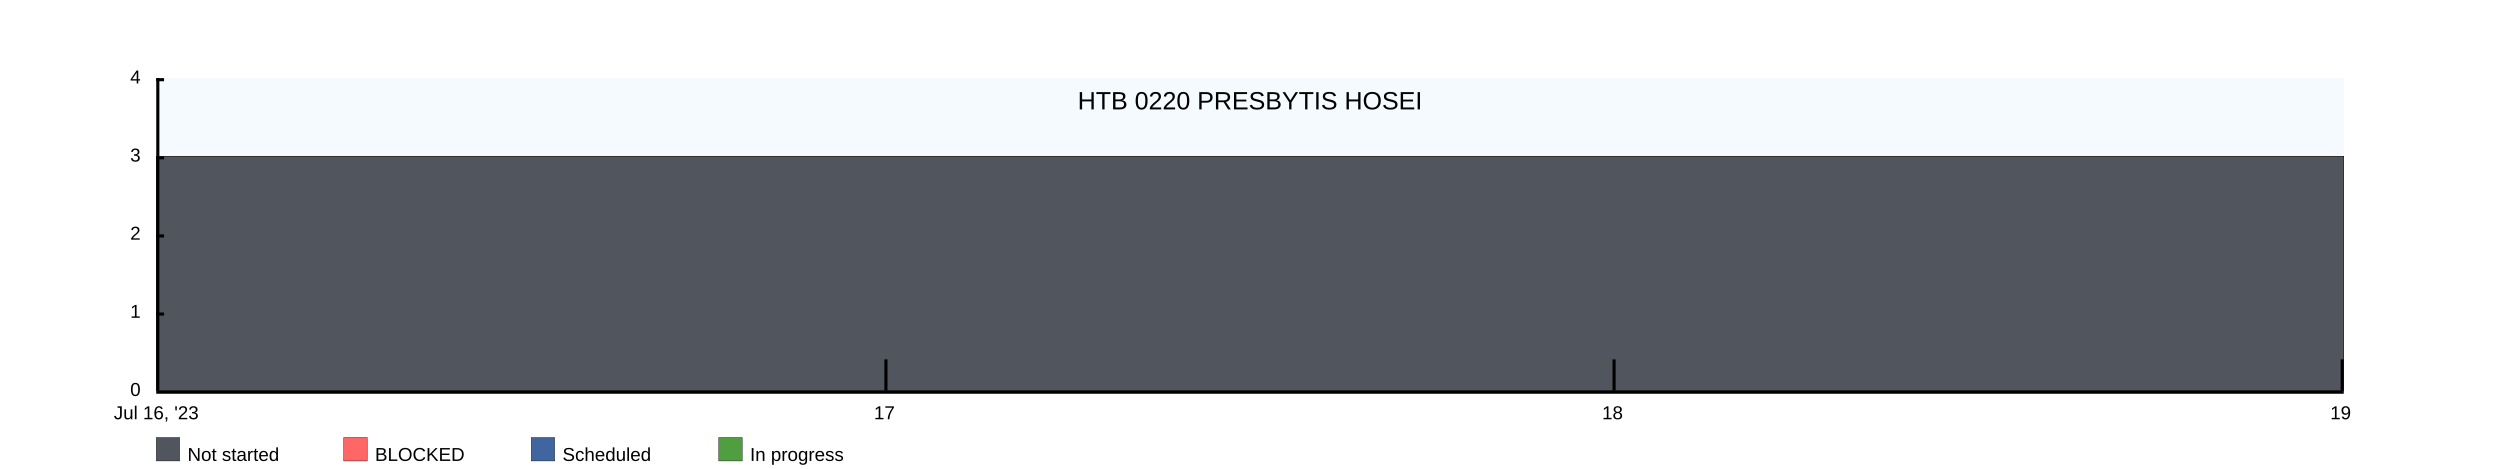
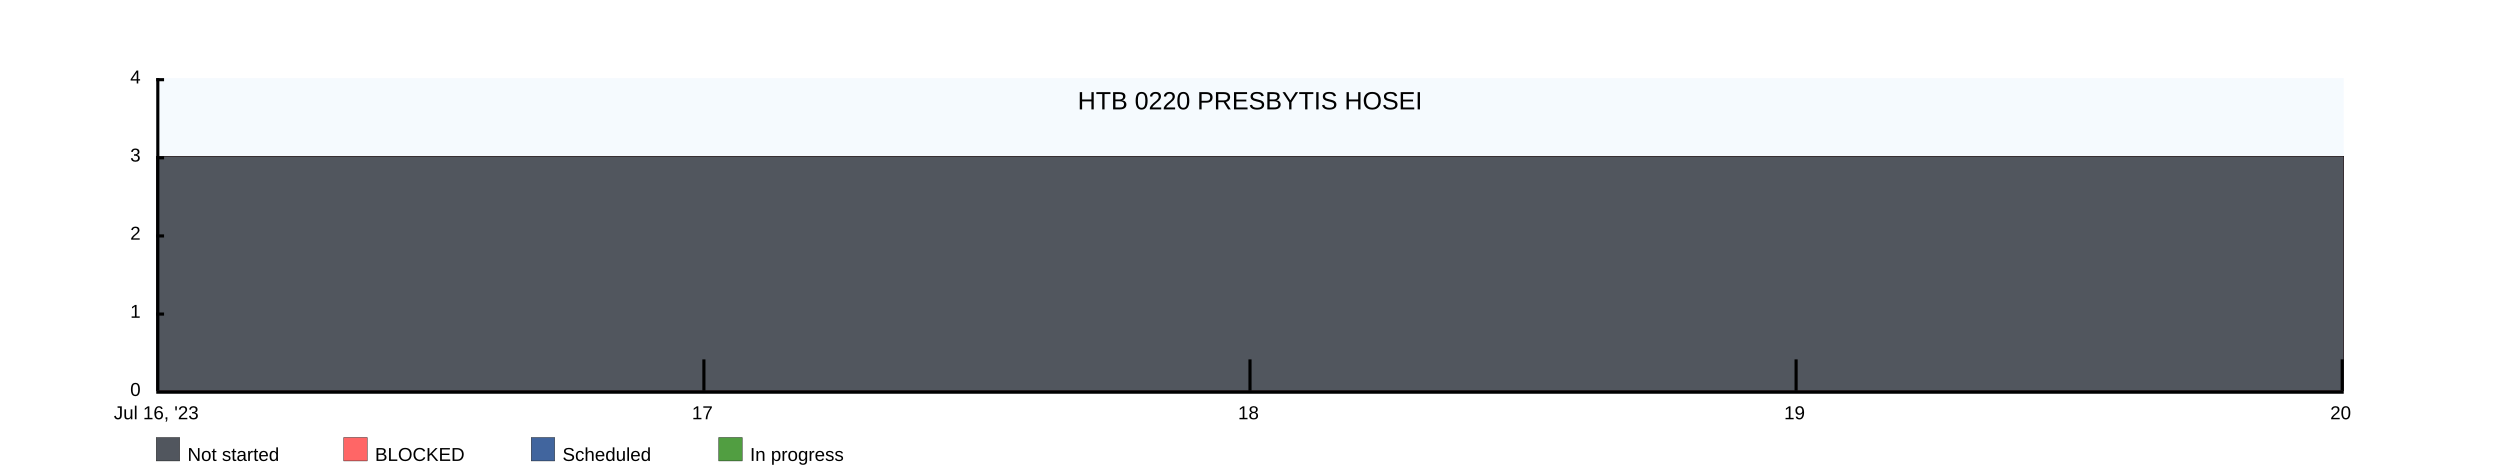
<svg xmlns="http://www.w3.org/2000/svg" width="1600" height="300">
  <rect x="100" y="50" width="1400" height="200" fill="rgba(221, 239, 250, .3)" />
  <clipPath id="theGraph">
    <rect x="100" y="50" width="1400" height="200" fill="black" />
  </clipPath>
  <rect x="100" y="280" width="15" height="15" fill="#51565E" stroke="black" stroke-width="0.25" />
  <text x="120" y="295" font-family="Arial" font-size="12" fill="black">Not started</text>
  <rect x="220" y="280" width="15" height="15" fill="#FF6666" stroke="black" stroke-width="0.25" />
  <text x="240" y="295" font-family="Arial" font-size="12" fill="black">BLOCKED</text>
  <rect x="340" y="280" width="15" height="15" fill="#41659E" stroke="black" stroke-width="0.25" />
  <text x="360" y="295" font-family="Arial" font-size="12" fill="black">Scheduled</text>
  <rect x="460" y="280" width="15" height="15" fill="#519E41" stroke="black" stroke-width="0.25" />
  <text x="480" y="295" font-family="Arial" font-size="12" fill="black">In progress</text>
-   <path d="M 100 100 M 100 100 C 100 100 566.667 100 566.667 100 C 566.667 100 1033.333 100 1033.333 100 C 1033.333 100 1500 100 1500 100 C 1500 100 1500 250 1500 250 C 1500 250 100 250 100 250 Z" fill="#519E41" stroke="black" stroke-width="0.25" />
-   <path d="M 100 100 M 100 100 C 100 100 566.667 100 566.667 100 C 566.667 100 1033.333 100 1033.333 100 C 1033.333 100 1500 100 1500 100 C 1500 100 1500 250 1500 250 C 1500 250 100 250 100 250 Z" fill="#41659E" stroke="black" stroke-width="0.25" />
-   <path d="M 100 100 M 100 100 C 100 100 566.667 100 566.667 100 C 566.667 100 1033.333 100 1033.333 100 C 1033.333 100 1500 100 1500 100 C 1500 100 1500 250 1500 250 C 1500 250 100 250 100 250 Z" fill="#FF6666" stroke="black" stroke-width="0.25" />
-   <path d="M 100 100 M 100 100 C 100 100 566.667 100 566.667 100 C 566.667 100 1033.333 100 1033.333 100 C 1033.333 100 1500 100 1500 100 C 1500 100 1500 250 1500 250 C 1500 250 100 250 100 250 Z" fill="#51565E" stroke="black" stroke-width="0.25" />
+   <path d="M 100 100 M 100 100 C 100 100 450 100 450 100 C 450 100 800 100 800 100 C 800 100 1150 100 1150 100 C 1150 100 1500 100 1500 100 C 1500 100 1500 250 1500 250 C 1500 250 100 250 100 250 Z" fill="#519E41" stroke="black" stroke-width="0.25" />
+   <path d="M 100 100 M 100 100 C 100 100 450 100 450 100 C 450 100 800 100 800 100 C 800 100 1150 100 1150 100 C 1150 100 1500 100 1500 100 C 1500 100 1500 250 1500 250 C 1500 250 100 250 100 250 Z" fill="#41659E" stroke="black" stroke-width="0.25" />
+   <path d="M 100 100 M 100 100 C 100 100 450 100 450 100 C 450 100 800 100 800 100 C 800 100 1150 100 1150 100 C 1150 100 1500 100 1500 100 C 1500 100 1500 250 1500 250 C 1500 250 100 250 100 250 Z" fill="#FF6666" stroke="black" stroke-width="0.25" />
+   <path d="M 100 100 M 100 100 C 100 100 450 100 450 100 C 450 100 800 100 800 100 C 800 100 1150 100 1150 100 C 1150 100 1500 100 1500 100 C 1500 100 1500 250 1500 250 C 1500 250 100 250 100 250 Z" fill="#51565E" stroke="black" stroke-width="0.25" />
  <text x="800" y="70" font-family="Arial" font-size="16" fill="black" text-anchor="middle" alignment-baseline="middle">HTB 0220 PRESBYTIS HOSEI</text>
  <rect x="100" y="250" width="1400" height="2" fill="black" />
  <rect x="100" y="50" width="5" height="2" fill="black" />
  <rect x="100" y="100" width="5" height="2" fill="black" />
  <rect x="100" y="150" width="5" height="2" fill="black" />
  <rect x="100" y="200" width="5" height="2" fill="black" />
  <text x="90" y="50" font-family="Arial" font-size="12" fill="black" text-anchor="end" dominant-baseline="middle">4</text>
  <text x="90" y="100" font-family="Arial" font-size="12" fill="black" text-anchor="end" dominant-baseline="middle">3</text>
  <text x="90" y="150" font-family="Arial" font-size="12" fill="black" text-anchor="end" dominant-baseline="middle">2</text>
  <text x="90" y="200" font-family="Arial" font-size="12" fill="black" text-anchor="end" dominant-baseline="middle">1</text>
  <text x="90" y="250" font-family="Arial" font-size="12" fill="black" text-anchor="end" dominant-baseline="middle">0</text>
  <text x="100" y="260" font-family="Arial" fill="black" text-anchor="middle" dominant-baseline="hanging">Jul 16, '23</text>
-   <text x="566" y="260" font-family="Arial" fill="black" text-anchor="middle" dominant-baseline="hanging">17</text>
-   <text x="1032" y="260" font-family="Arial" fill="black" text-anchor="middle" dominant-baseline="hanging">18</text>
-   <text x="1498" y="260" font-family="Arial" fill="black" text-anchor="middle" dominant-baseline="hanging">19</text>
+   <text x="449.5" y="260" font-family="Arial" fill="black" text-anchor="middle" dominant-baseline="hanging">17</text>
+   <text x="799" y="260" font-family="Arial" fill="black" text-anchor="middle" dominant-baseline="hanging">18</text>
+   <text x="1148.5" y="260" font-family="Arial" fill="black" text-anchor="middle" dominant-baseline="hanging">19</text>
+   <text x="1498" y="260" font-family="Arial" fill="black" text-anchor="middle" dominant-baseline="hanging">20</text>
  <rect x="100" y="50" width="2" height="200" fill="black" />
-   <rect x="566" y="230" width="2" height="20" fill="black" />
-   <rect x="1032" y="230" width="2" height="20" fill="black" />
+   <rect x="449.5" y="230" width="2" height="20" fill="black" />
+   <rect x="799" y="230" width="2" height="20" fill="black" />
+   <rect x="1148.5" y="230" width="2" height="20" fill="black" />
  <rect x="1498" y="230" width="2" height="20" fill="black" />
</svg>
